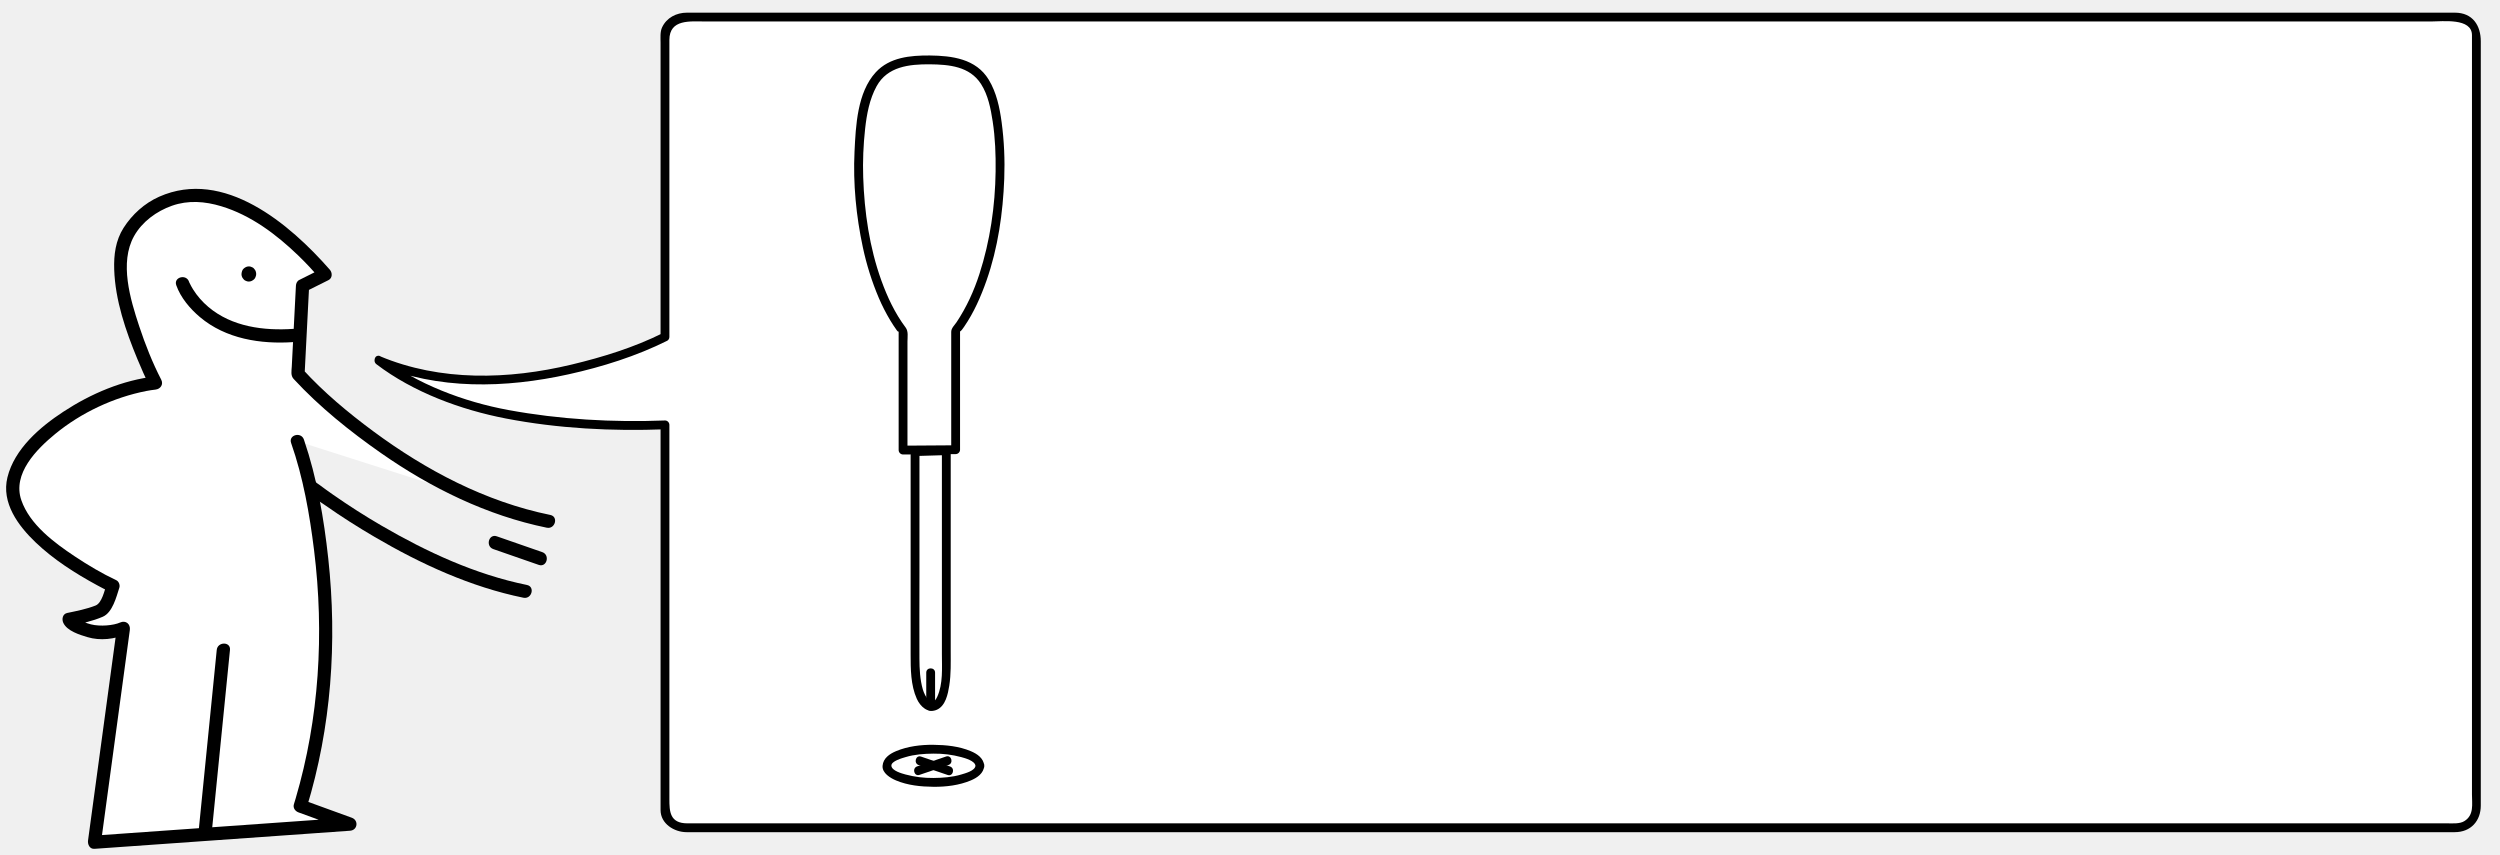
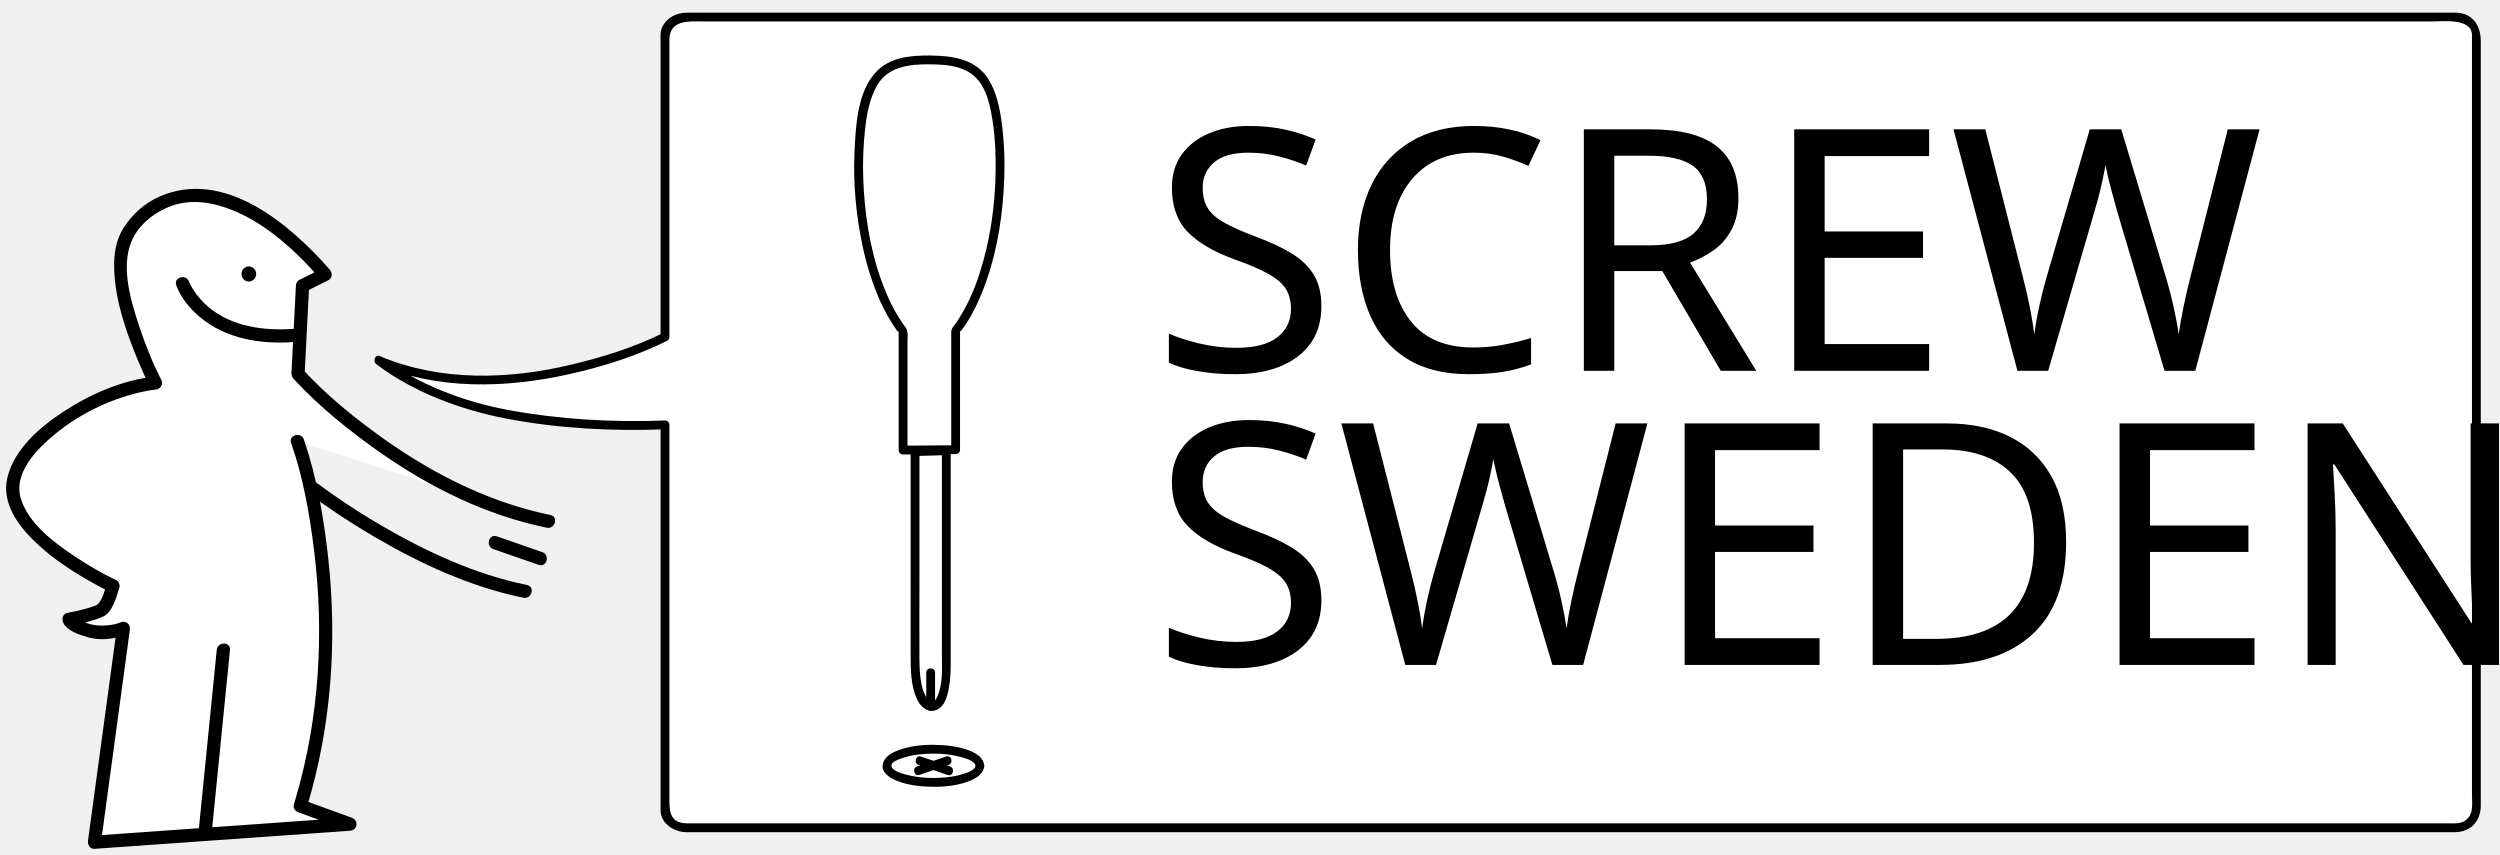
<svg xmlns="http://www.w3.org/2000/svg" version="1.1" id="Lager_1" x="0px" y="0px" viewBox="0 0 1700.156 581.31" enable-background="new 0 0 1700.156 581.31" xml:space="preserve">
  <g>
    <g>
      <path fill="#FFFFFF" d="M202.311,300.062c0,0,41.895,118.85,1.895,248.081l33.846,12.308L64.206,572.759L83.961,427.23    c0,0-11.207,5.173-23.276,1.724s-13.793-7.759-13.793-7.759s18.914-3.889,22.252-6.52s7.675-16.204,7.675-16.204    s-65.677-30.847-68.115-64.294c-2.33-31.95,55.663-69.299,97.041-73.726c0,0-27.953-54.032-23.077-89.231    c3.009-21.721,30.811-44.699,63.077-36.923c19.512,4.702,44.615,16.923,75.385,52.308l-15.385,7.692l-3.077,60    c0,0,73.402,80.769,170.402,100.244" />
      <g>
        <path d="M197.972,301.258c8.21,23.368,12.594,48.556,15.624,73.038c6.983,56.419,3.525,114.227-12.576,168.852     c-0.377,1.268-0.762,2.534-1.153,3.798c-0.762,2.485,0.893,4.717,3.143,5.536c11.282,4.103,22.564,8.205,33.846,12.308     c0.399-2.946,0.798-5.893,1.196-8.839c-49.749,3.522-99.499,7.044-149.248,10.566c-8.199,0.581-16.399,1.161-24.598,1.741     c1.446,1.899,2.893,3.797,4.339,5.696c6.418-47.279,12.836-94.558,19.254-141.837c0.167-1.231,0.334-2.462,0.501-3.692     c0.548-4.037-2.776-6.799-6.61-5.082c-4.466,2-13.473,2.867-19.809,1.271c-3.443-0.868-6.772-2.275-9.719-4.254     c-0.527-0.353-0.968-0.856-1.39-1.323c0.638,0.708,0.122,0.151,0.005-0.113c-0.896,2.203-1.793,4.407-2.689,6.611     c7.363-1.523,14.911-3.122,21.829-6.122c6.624-2.873,9.232-13.513,11.241-19.745c0.575-1.783-0.321-4.259-2.068-5.082     c-9.79-4.613-19.193-10.211-28.196-16.195c-14.025-9.323-30.657-21.653-36.387-38.228c-6.227-18.013,10.444-34.712,23.033-45.05     c17.595-14.45,39.755-24.89,62.088-29.234c2.026-0.394,4.067-0.693,6.116-0.927c3.418-0.39,5.567-3.511,3.886-6.771     c-5.996-11.626-10.855-23.922-14.962-36.325c-6.045-18.255-13.599-43.237-3.497-61.291c5.484-9.8,15.3-16.94,25.745-20.638     c11.076-3.921,22.508-3.009,33.567,0.335c20.121,6.085,37.394,19.091,52.349,33.493c5.292,5.097,10.278,10.505,15.116,16.032     c0.304-2.356,0.607-4.712,0.911-7.068c-5.128,2.564-10.256,5.128-15.385,7.692c-1.444,0.722-2.151,2.362-2.229,3.886     c-0.589,11.479-1.177,22.957-1.766,34.436c-0.353,6.884-0.706,13.768-1.059,20.652c-0.149,2.907-0.879,5.989,1.284,8.331     c17.603,19.063,38.326,35.675,59.538,50.491c33.867,23.654,71.985,42.367,112.631,50.673c5.665,1.158,8.077-7.517,2.393-8.678     c-44.087-9.009-84.555-30.365-120.501-56.972c-16.966-12.558-33.665-26.465-47.915-42.115c0.439,1.061,0.879,2.121,1.318,3.182     c1.026-20,2.051-40,3.077-60c-0.743,1.295-1.486,2.59-2.229,3.886c5.128-2.564,10.256-5.128,15.385-7.692     c2.745-1.373,2.704-5.019,0.911-7.068c-27.113-30.974-71.99-69.245-116.113-49.629c-9.904,4.403-18.388,12.081-24.175,21.185     c-5.431,8.544-6.685,18.369-6.36,28.293c0.686,20.935,7.814,41.705,15.758,60.882c2.598,6.273,5.324,12.53,8.438,18.568     c1.295-2.257,2.59-4.514,3.886-6.771c-22.376,2.555-43.875,11.751-62.618,24.016C27.18,290.402,9.831,305.276,5.065,324.59     c-4.287,17.374,7.331,32.988,19.2,44.303c12.267,11.694,26.914,21.036,41.761,29.092c2.804,1.521,5.635,3.012,8.522,4.372     c-0.689-1.694-1.379-3.388-2.068-5.082c-1.351,4.19-3.165,12.808-7.471,14.508c-6.14,2.424-12.863,3.739-19.313,5.073     c-3.105,0.642-3.783,4.138-2.689,6.611c2.504,5.662,11.272,8.255,16.483,9.827c8.586,2.59,18.611,1.465,26.744-2.178     c-2.203-1.694-4.407-3.388-6.61-5.082c-6.418,47.279-12.836,94.558-19.254,141.837c-0.167,1.231-0.334,2.462-0.501,3.692     c-0.362,2.669,1.107,5.925,4.339,5.696c49.749-3.522,99.499-7.044,149.248-10.566c8.199-0.581,16.399-1.161,24.598-1.741     c5.16-0.365,6.01-7.089,1.196-8.839c-11.282-4.103-22.564-8.205-33.846-12.308c1.048,1.845,2.095,3.69,3.143,5.536     c16.79-54.772,20.869-112.782,14.683-169.61c-2.946-27.062-7.661-54.706-16.472-80.558c-0.035-0.102-0.07-0.204-0.106-0.306     C204.74,293.428,196.043,295.768,197.972,301.258L197.972,301.258z" />
      </g>
    </g>
    <g>
      <line fill="#FFFFFF" x1="151.898" y1="441.99" x2="139.591" y2="565.066" />
      <g>
        <path d="M147.398,441.99c-4.103,41.026-8.205,82.051-12.308,123.077c-0.577,5.774,8.428,5.719,9,0     c4.103-41.026,8.205-82.051,12.308-123.077C156.976,436.215,147.97,436.271,147.398,441.99L147.398,441.99z" />
      </g>
    </g>
    <g>
      <line fill="#FFFFFF" x1="367.58" y1="379.821" x2="336.659" y2="369.07" />
      <g>
        <path d="M368.776,375.482c-10.307-3.584-20.614-7.167-30.921-10.751c-5.497-1.911-7.838,6.785-2.393,8.678     c10.307,3.584,20.614,7.167,30.921,10.751C371.88,386.072,374.222,377.375,368.776,375.482L368.776,375.482z" />
      </g>
    </g>
    <g>
      <g>
        <path d="M207.923,333.75c3.654,3.935,9.138,6.994,13.493,10.054c10.823,7.607,22.01,14.696,33.422,21.383     c31.369,18.379,65.351,34.008,101.127,41.31c5.665,1.156,8.077-7.518,2.393-8.678c-35.13-7.17-68.137-22.45-98.977-40.402     c-11.186-6.511-22.104-13.496-32.723-20.894c-3.19-2.223-6.347-4.495-9.456-6.829c-1.373-1.031-1.585-0.876-2.914-2.307     C210.33,323.124,203.98,329.504,207.923,333.75L207.923,333.75z" />
      </g>
    </g>
    <g>
      <g>
        <path d="M119.867,193.955c2.969,8.46,9.337,15.97,16.076,21.663c17.58,14.851,41.313,18.566,63.648,17.025     c5.757-0.397,5.796-9.4,0-9c-20.218,1.395-41.893-1.387-57.887-14.898c-4.069-3.437-7.606-7.464-10.426-11.98     c-0.864-1.384-1.644-2.822-2.344-4.295c-0.763-1.606,0.117,0.533-0.388-0.908C126.637,186.124,117.94,188.464,119.867,193.955     L119.867,193.955z" />
      </g>
    </g>
    <g>
      <ellipse fill="#FFFFFF" cx="169.225" cy="186.323" rx="0.488" ry="0.651" />
      <g>
        <path d="M165.213,186.323c-0.004,0.05-0.009,0.099-0.013,0.149c0.054-0.399,0.107-0.798,0.161-1.196     c-0.012,0.046-0.024,0.091-0.037,0.137c0.151-0.358,0.302-0.717,0.454-1.075c-0.03,0.083-0.074,0.157-0.133,0.222     c0.235-0.304,0.469-0.607,0.704-0.911c-0.03,0.026-0.06,0.051-0.091,0.077c0.304-0.235,0.607-0.469,0.911-0.704     c-0.034,0.016-0.068,0.033-0.103,0.049c0.358-0.151,0.717-0.302,1.075-0.454c-0.037,0.006-0.075,0.011-0.112,0.017     c0.798,0,1.595,0,2.393,0c-0.037-0.006-0.075-0.011-0.112-0.017c0.358,0.151,0.717,0.302,1.075,0.454     c-0.034-0.016-0.068-0.033-0.103-0.049c0.304,0.235,0.607,0.469,0.911,0.704c-0.03-0.026-0.06-0.051-0.091-0.077     c0.235,0.304,0.469,0.607,0.704,0.911c-0.059-0.065-0.103-0.139-0.133-0.222c0.151,0.358,0.302,0.717,0.454,1.075     c-0.012-0.046-0.024-0.091-0.037-0.137c0.054,0.399,0.107,0.798,0.161,1.196c-0.017-0.099-0.017-0.199,0-0.298     c-0.054,0.399-0.107,0.798-0.161,1.196c0.012-0.046,0.024-0.091,0.037-0.137c-0.151,0.358-0.302,0.717-0.454,1.075     c0.03-0.083,0.074-0.157,0.133-0.222c-0.235,0.304-0.469,0.607-0.704,0.911c0.03-0.026,0.06-0.051,0.091-0.077     c-0.304,0.235-0.607,0.469-0.911,0.704c0.034-0.016,0.068-0.033,0.103-0.049c-0.358,0.151-0.717,0.302-1.075,0.454     c0.037-0.006,0.075-0.011,0.112-0.017c-0.798,0-1.595,0-2.393,0c0.037,0.006,0.075,0.011,0.112,0.017     c-0.358-0.151-0.717-0.302-1.075-0.454c0.034,0.016,0.068,0.033,0.103,0.049c-0.304-0.235-0.607-0.469-0.911-0.704     c0.03,0.026,0.06,0.051,0.091,0.077c-0.235-0.304-0.469-0.607-0.704-0.911c0.059,0.065,0.103,0.139,0.133,0.222     c-0.151-0.358-0.302-0.717-0.454-1.075c0.012,0.046,0.024,0.091,0.037,0.137c-0.054-0.399-0.107-0.798-0.161-1.196     C165.204,186.223,165.208,186.273,165.213,186.323c0.106,1.231,0.419,2.283,1.318,3.182c0.84,0.84,1.993,1.318,3.182,1.318     c1.189,0,2.342-0.478,3.182-1.318c0.781-0.781,1.416-2.046,1.318-3.182c-0.083-0.958-0.196-1.977-0.797-2.779     c-0.477-0.636-0.952-1.332-1.705-1.691c-0.875-0.417-1.498-0.68-2.486-0.68c-1.386,0-2.462,0.592-3.487,1.461     c-1.058,0.897-1.389,2.396-1.501,3.69c-0.072,0.833,0.296,2.11,0.797,2.779c0.477,0.636,0.952,1.332,1.705,1.691     c0.875,0.417,1.498,0.681,2.486,0.681c1.386,0,2.462-0.592,3.487-1.461c1.058-0.897,1.389-2.396,1.501-3.69     c0.098-1.136-0.537-2.401-1.318-3.182c-0.84-0.84-1.993-1.318-3.182-1.318c-1.189,0-2.342,0.478-3.182,1.318     C165.632,184.04,165.319,185.092,165.213,186.323z" />
      </g>
    </g>
  </g>
  <g>
    <path fill="#FFFFFF" d="M257.497,245.096c87.66,37.651,194.725-15.954,194.725-15.954V23.613c0-6.627,6.539-12,14.604-12h1202.658   c8.066,0,14.604,5.373,14.604,12v527.313c0,6.627-6.539,12-14.604,12H466.827c-8.066,0-14.604-5.373-14.604-12v-261.98   c0,0-58.882,2.353-109.734-7.686C291.636,271.221,257.497,245.096,257.497,245.096z" />
    <g>
      <path d="M256.7,247.989c41.189,17.322,87.08,16.055,130.025,6.553c22.827-5.051,46.019-12.341,67.012-22.809    c0.927-0.462,1.486-1.588,1.486-2.59c0-67.314,0-134.628,0-201.942c0-14.485,14.395-12.587,24.758-12.587    c17.194,0,34.388,0,51.582,0c64.415,0,128.829,0,193.244,0c88.607,0,177.214,0,265.821,0c93.788,0,187.575,0,281.363,0    c79.957,0,159.913,0,239.87,0c47.114,0,94.228,0,141.342,0c7.875,0,27.887-2.61,27.887,9.326c0,17.269,0,34.538,0,51.807    c0,84.939,0,169.878,0,254.817c0,69.886,0,139.773,0,209.659c0,6.735,1.521,14.035-5.166,18.181    c-3.167,1.963-7.842,1.524-11.501,1.524c-13.49,0-26.981,0-40.471,0c-59.146,0-118.292,0-177.438,0c-86.19,0-172.38,0-258.57,0    c-94.222,0-188.445,0-282.667,0c-83.243,0-166.487,0-249.73,0c-53.252,0-106.505,0-159.757,0c-9.438,0-18.877,0-28.315,0    c-11.981,0-12.25-8.094-12.25-16.542c0-14.468,0-28.935,0-43.403c0-70.345,0-140.69,0-211.035c0-1.587-1.365-3.064-3-3    c-35.415,1.377-71.669-0.674-106.509-7.11c-30.245-5.588-61.982-17.529-86.702-36.33c-3.081-2.344-6.065,2.871-3.028,5.181    c25.16,19.137,57.434,31.006,88.135,36.935c35.256,6.808,72.233,8.719,108.104,7.325c-1-1-2-2-3-3c0,71.109,0,142.218,0,213.326    c0,14.039,0,28.078,0,42.117c0,2.175,0,4.351,0,6.526c0,9.263,9.263,15.01,17.714,15.01c8.083,0,16.165,0,24.248,0    c51.254,0,102.507,0,153.761,0c82.195,0,164.391,0,246.586,0c94.125,0,188.25,0,282.375,0c87.043,0,174.086,0,261.13,0    c60.95,0,121.899,0,182.849,0c14.749,0,29.497,0,44.246,0c2.403,0,4.806,0,7.209,0c11.121,0,17.748-7.811,17.748-18.113    c0-62.205,0-124.409,0-186.614c0-88.115,0-176.23,0-264.344c0-22.928,0-45.857,0-68.785c0-10.581-5.411-19.456-17.625-19.456    c-2.045,0-4.091,0-6.136,0c-39.64,0-79.28,0-118.92,0c-75.715,0-151.429,0-227.144,0c-92.778,0-185.555,0-278.333,0    c-90.829,0-181.658,0-272.487,0c-69.869,0-139.737,0-209.606,0c-29.896,0-59.793,0-89.689,0c-7.15,0-13.834,3.414-16.899,10.02    c-1.44,3.105-1.028,7.031-1.028,10.382c0,15.402,0,30.805,0,46.207c0,43.376,0,86.752,0,130.128c0,7.93,0,15.861,0,23.791    c0.495-0.863,0.991-1.727,1.486-2.59c-19.482,9.715-40.89,16.323-61.986,21.376c-42.872,10.268-89.187,11.62-130.428-5.725    C254.73,240.704,253.189,246.512,256.7,247.989z" />
    </g>
  </g>
  <g>
    <path fill="#FFFFFF" d="M632.237,40.732c30.072,0.249,44.846,6.881,47.612,61.074c1.659,32.516-3.996,89.29-29.957,123.319v80.705   l-35.755,0.248v-80.705c-25.961-34.029-31.617-90.803-29.957-123.319C586.945,47.861,602.165,40.482,632.237,40.732z" />
    <g>
      <path d="M632.237,43.732c13.193,0.141,27.215,1.339,34.964,13.466c4.779,7.48,6.559,16.723,7.882,25.356    c1.718,11.21,2.153,22.682,2,34.011c-0.319,23.567-3.763,47.309-11.011,69.76c-3.735,11.57-8.82,22.695-15.567,32.822    c-1.358,2.038-3.614,3.972-3.614,6.545c0,1.565,0,3.131,0,4.696c0,25.147,0,50.295,0,75.442c1-1,2-2,3-3    c-11.918,0.083-23.837,0.165-35.755,0.248c1,1,2,2,3,3c0-24.593,0-49.185,0-73.778c0-3.132,0.735-6.917-1.231-9.534    c-7.244-9.642-12.455-20.729-16.529-32.028c-8.074-22.395-11.56-46.486-12.345-70.202c-0.364-10.993,0.099-22.002,1.303-32.934    c1.085-9.852,2.977-20.177,7.801-28.952C603.53,45.199,618.329,43.654,632.237,43.732c3.87,0.021,3.868-5.979,0-6    c-13.128-0.073-27.219,1.17-36.644,11.403c-12.627,13.71-13.621,36.484-14.464,53.965c-1.05,21.765,1.114,43.873,5.674,65.155    c2.517,11.748,6.108,23.219,10.805,34.275c2.226,5.24,4.84,10.308,7.743,15.203c1.415,2.386,2.965,4.687,4.565,6.951    c1.177,1.665,1.22,0.148,1.22,1.255c0,26.713,0,53.426,0,80.138c0,1.627,1.365,3.011,3,3c11.918-0.083,23.837-0.165,35.755-0.248    c1.635-0.011,3-1.356,3-3c0-24.593,0-49.185,0-73.778c0-1.796,0-3.593,0-5.389c0-0.428,0-0.855,0-1.283c0-0.079,0-0.159,0-0.238    c0,1.182,2.588-2.665,2.795-2.966c6.609-9.632,11.381-20.486,15.235-31.474c7.748-22.091,11.147-45.826,12.033-69.152    c0.487-12.822-0.074-25.716-1.783-38.435c-1.341-9.977-3.505-20.238-8.79-28.946c-8.623-14.211-24.92-16.274-40.145-16.437    C628.367,37.69,628.371,43.69,632.237,43.732z" />
    </g>
  </g>
  <g>
    <path fill="#FFFFFF" d="M622.288,307.135v138.356c0,0-1.066,34.165,11.028,34.921c12.094,0.756,10.229-34.921,10.229-34.921V306.5   L622.288,307.135z" />
    <g>
      <path d="M619.288,307.135c0,45.919,0,91.839,0,137.758c0,10.022,0.01,21.028,4.191,30.331c2.355,5.24,7.575,10.21,13.697,7.425    c5.871-2.671,7.466-10.615,8.372-16.302c1.258-7.901,0.998-15.816,0.998-23.771c0-10.55,0-21.1,0-31.651    c0-34.809,0-69.617,0-104.425c0-1.598-1.365-3.049-3-3c-7.086,0.212-14.172,0.423-21.258,0.635c-3.86,0.115-3.871,6.116,0,6    c7.086-0.212,14.172-0.423,21.258-0.635c-1-1-2-2-3-3c0,46.08,0,92.16,0,138.24c0,9.555,0.89,20.275-3.2,29.189    c-3.715,8.095-8.481-0.544-9.793-5.144c-1.913-6.705-2.247-13.909-2.287-20.846c-0.113-19.572,0.023-39.151,0.023-58.723    c0-27.36,0-54.721,0-82.081C625.288,303.266,619.288,303.266,619.288,307.135z" />
    </g>
  </g>
  <g>
    <line fill="#FFFFFF" x1="632.909" y1="457.427" x2="632.909" y2="480.412" />
    <g>
      <path d="M629.909,457.427c0,7.662,0,15.323,0,22.985c0,3.869,6,3.869,6,0c0-7.662,0-15.323,0-22.985    C635.909,453.558,629.909,453.558,629.909,457.427L629.909,457.427z" />
    </g>
  </g>
  <g>
    <ellipse fill="#FFFFFF" cx="634.781" cy="520.793" rx="31.582" ry="11.279" />
    <g>
      <path d="M663.363,520.793c-0.277,3.426-7.129,5.152-9.627,5.909c-6.116,1.853-12.602,2.305-18.955,2.371    c-6.394,0.066-12.785-0.699-18.955-2.371c-2.496-0.676-9.354-2.536-9.627-5.909c-0.26-3.217,7.575-5.287,9.627-5.909    c6.116-1.853,12.602-2.305,18.955-2.371c6.394-0.066,12.785,0.699,18.955,2.371C656.232,515.561,663.09,517.42,663.363,520.793    c0.31,3.829,6.312,3.859,6,0c-0.415-5.131-4.73-8.091-9.141-9.947c-7.986-3.362-16.851-4.243-25.441-4.332    c-8.516-0.088-17.547,1.009-25.441,4.332c-4.411,1.857-8.726,4.817-9.141,9.947c-0.4,4.941,5.349,8.351,9.141,9.947    c7.986,3.362,16.851,4.243,25.441,4.332c8.515,0.088,17.547-1.009,25.441-4.332c4.411-1.857,8.726-4.817,9.141-9.947    C669.675,516.934,663.673,516.964,663.363,520.793z" />
    </g>
  </g>
  <g>
    <line fill="#FFFFFF" x1="625.586" y1="517.427" x2="645.263" y2="524.139" />
    <g>
      <path d="M624.789,520.319c6.559,2.237,13.118,4.475,19.677,6.712c3.672,1.253,5.235-4.544,1.595-5.786    c-6.559-2.237-13.118-4.475-19.677-6.712C622.711,513.281,621.148,519.078,624.789,520.319L624.789,520.319z" />
    </g>
  </g>
  <g>
    <line fill="#FFFFFF" x1="644.205" y1="517.359" x2="624.528" y2="524.071" />
    <g>
      <path d="M643.407,514.466c-6.559,2.237-13.118,4.475-19.677,6.712c-3.64,1.242-2.077,7.038,1.595,5.786    c6.559-2.237,13.118-4.475,19.677-6.712C648.643,519.01,647.08,513.213,643.407,514.466L643.407,514.466z" />
    </g>
  </g>
+   <rect x="783.166" y="63.463" fill="none" width="850.193" height="495.749" />
+   <text transform="matrix(1 0 0 1 783.1656 252.1768)">
+     <tspan x="0" y="0" font-family="'TwCenMT-Bold'" font-size="230">SCREW </tspan>
+     <tspan x="0" y="200" font-family="'TwCenMT-Bold'" font-size="230">SWEDEN</tspan>
+   </text>
</svg>
